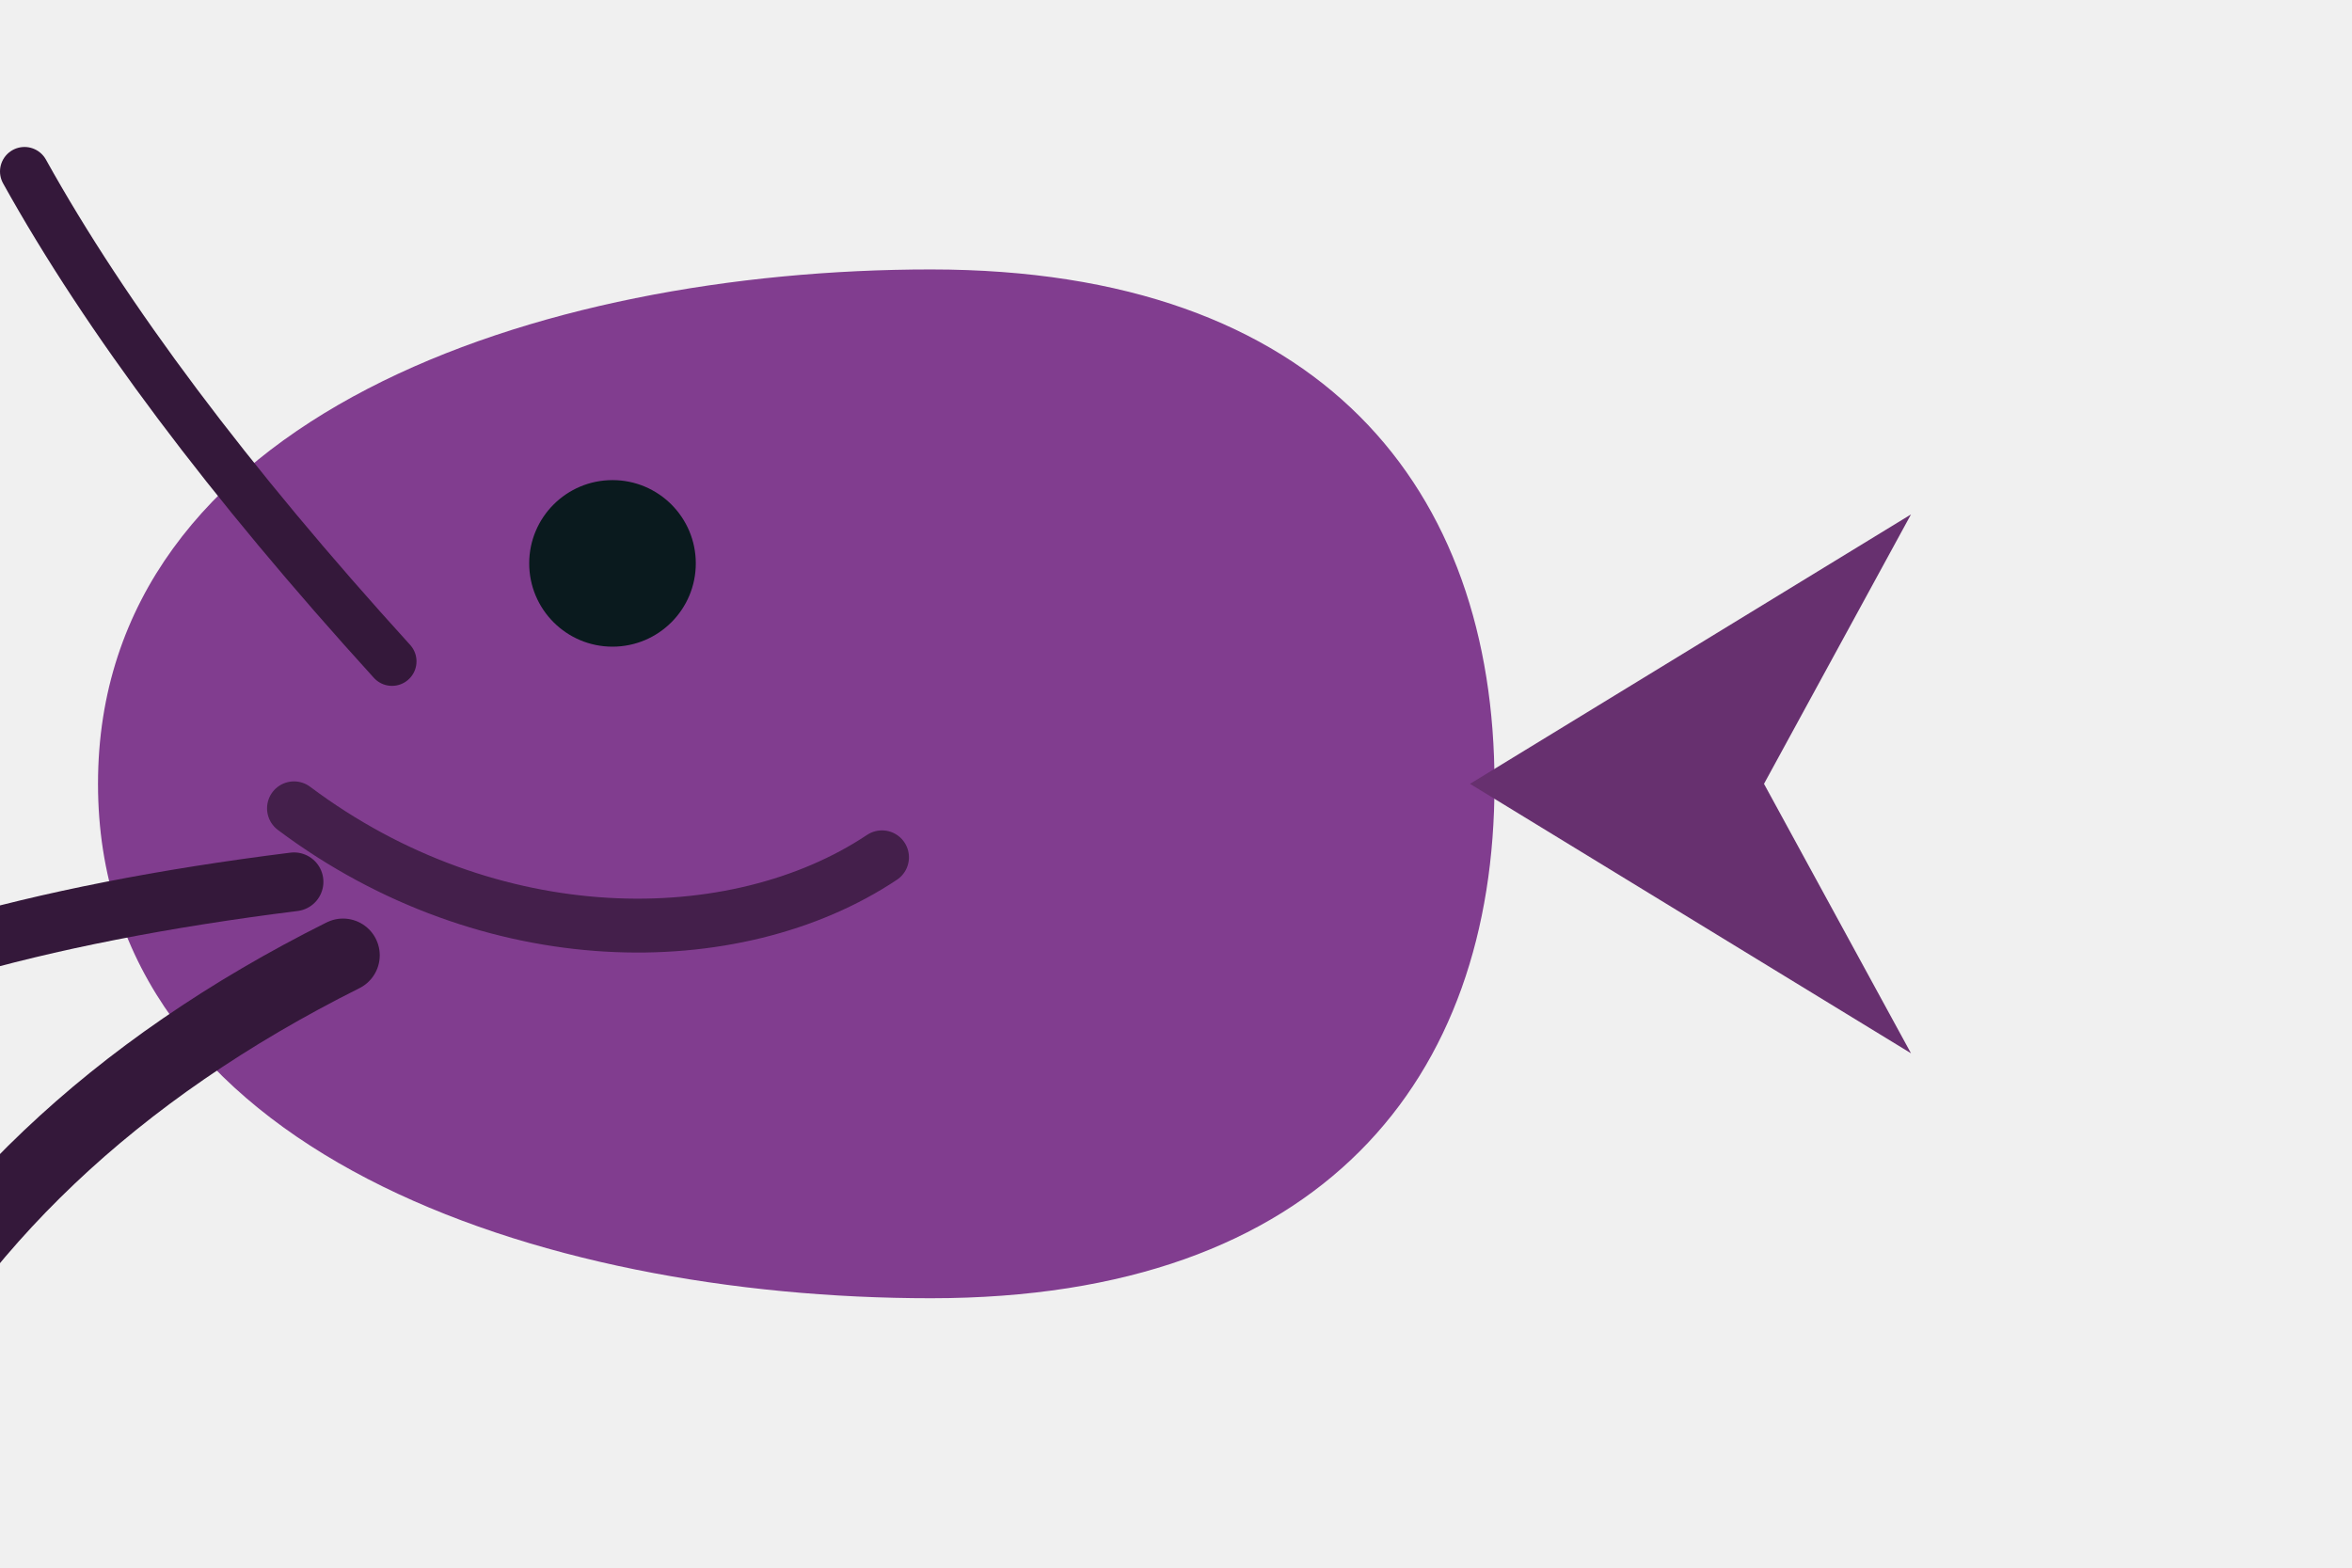
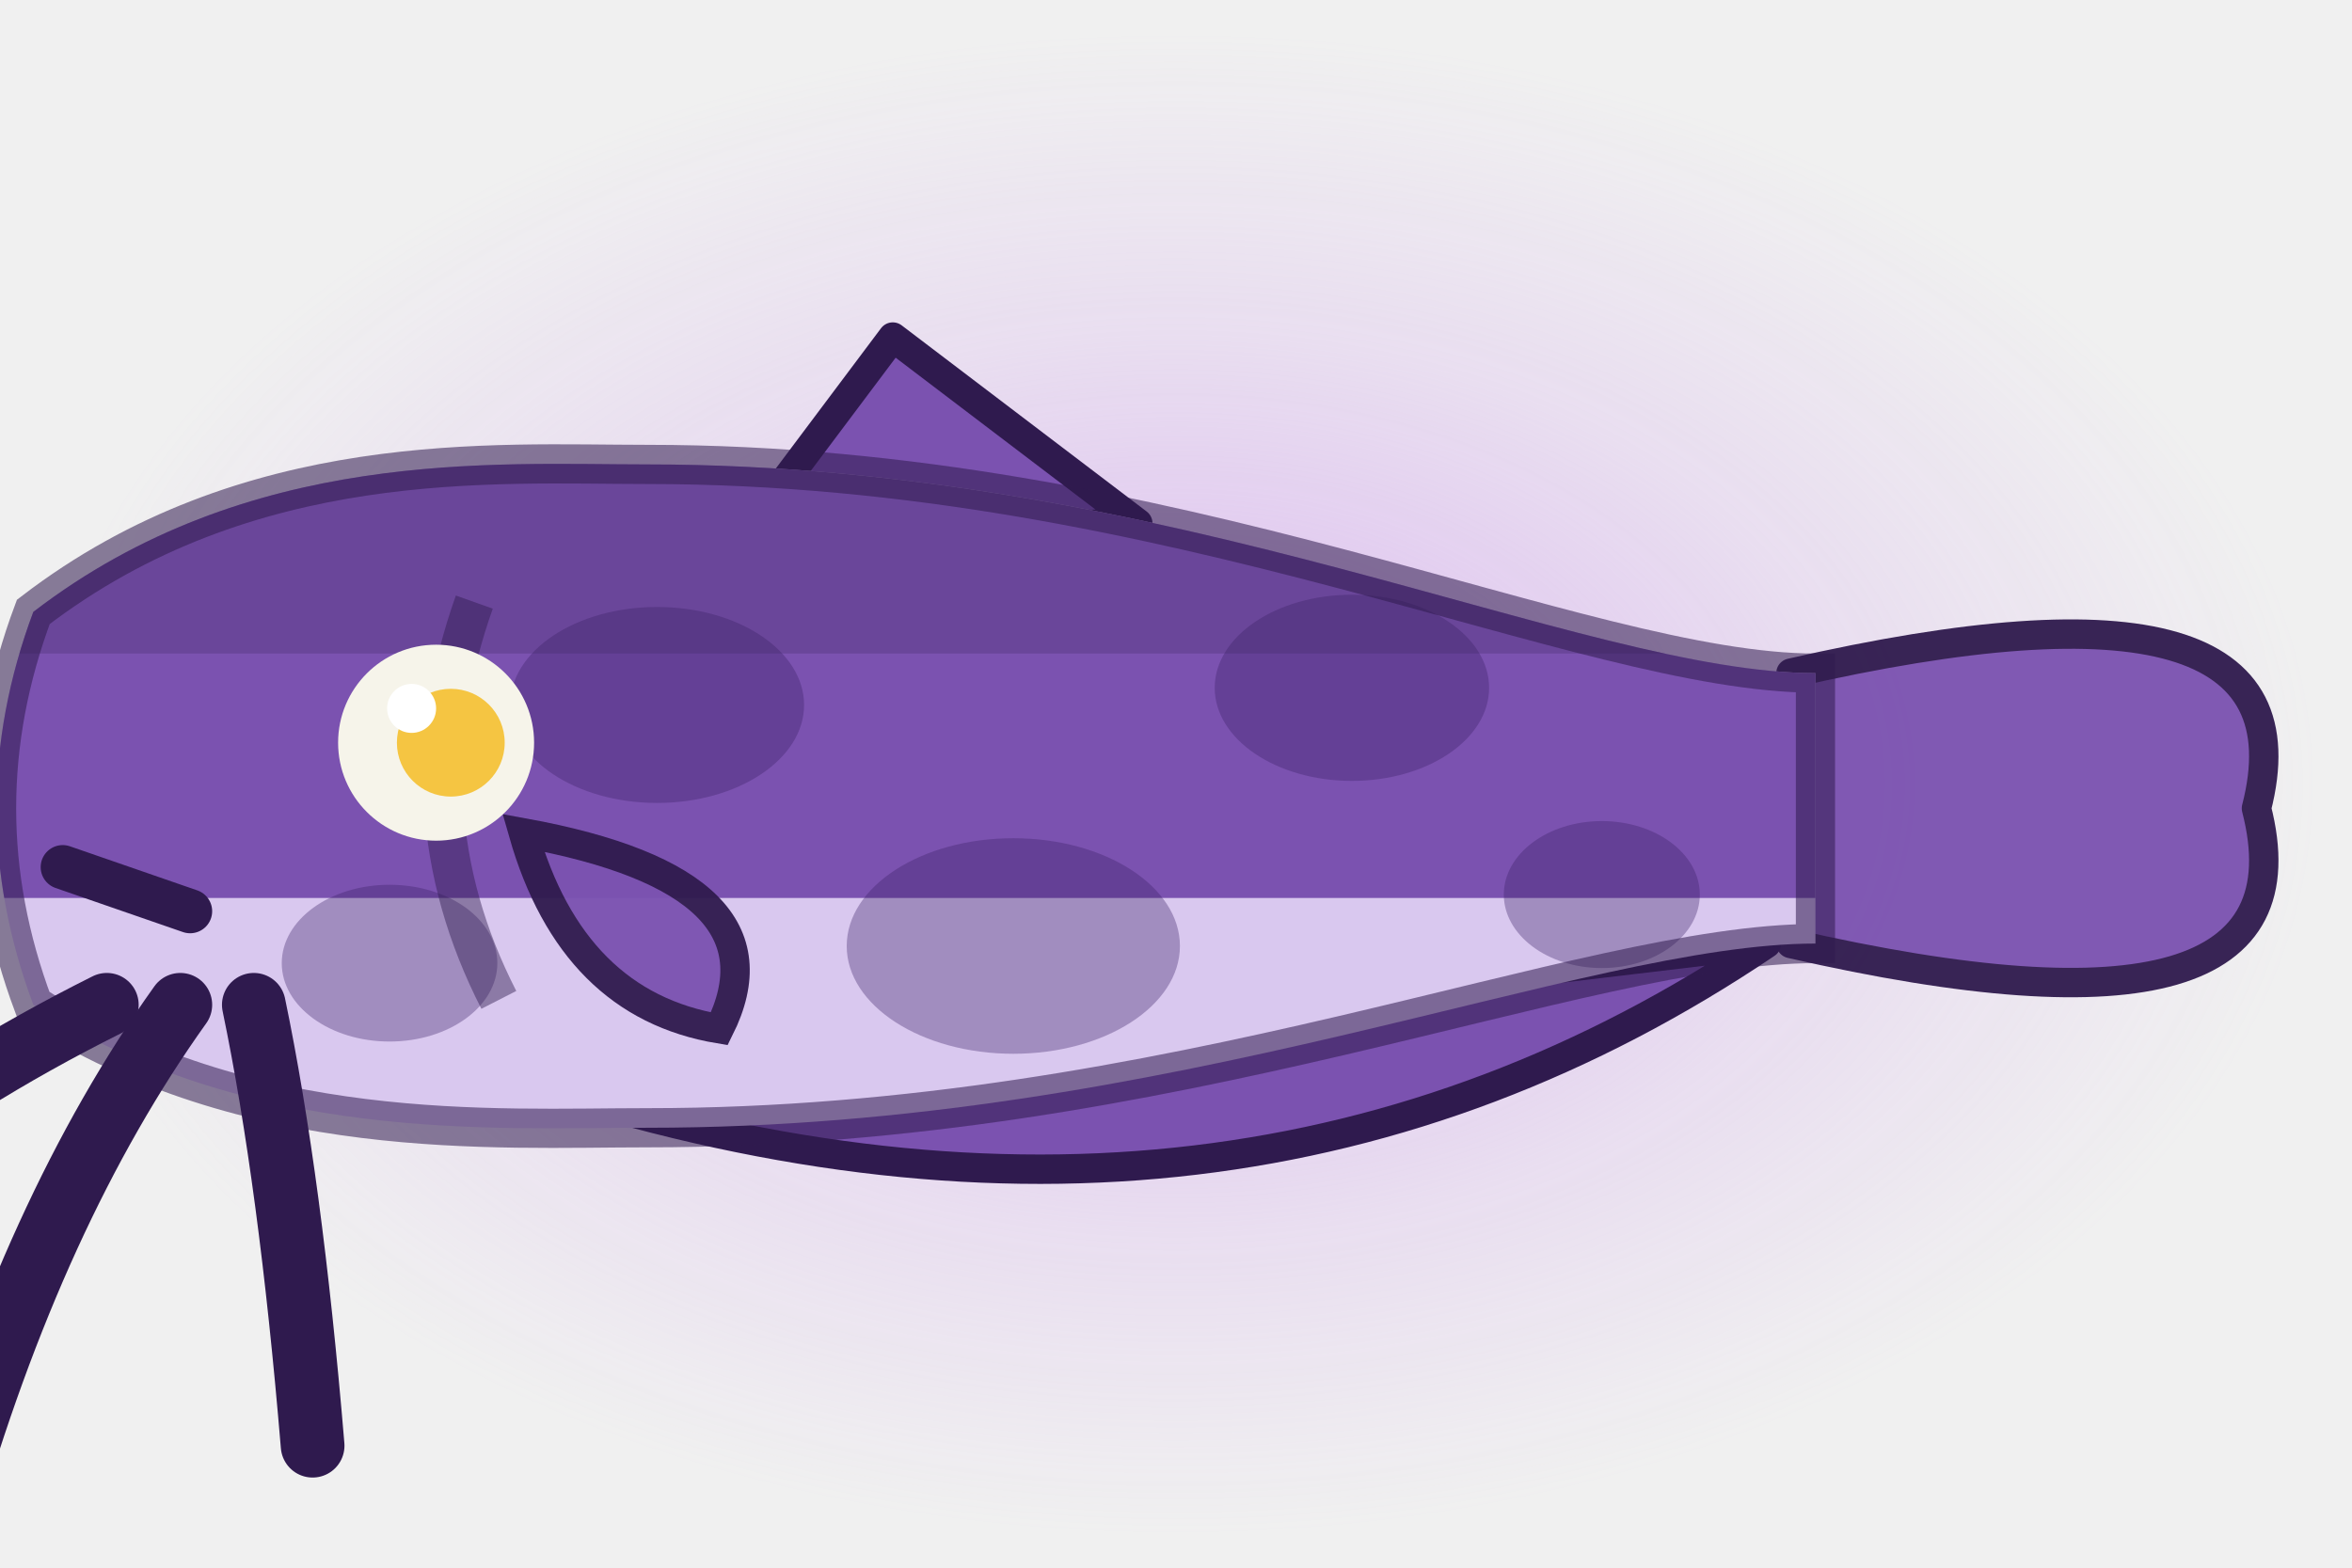
<svg xmlns="http://www.w3.org/2000/svg" viewBox="0 0 48 32">
-   <path d="M2 16C2 8.5 11 5.5 19 5.5C27 5.5 30.5 10 30.5 16C30.5 22 27 26.5 19 26.5C11 26.5 2 23.5 2 16Z" fill="#813d8f" />
-   <path d="M30 16L39 10.5L36 16L39 21.5Z" fill="#67306f" />
-   <path d="M7 19.5Q0 23 -3 29" stroke="#34183a" stroke-width="1.5" fill="none" stroke-linecap="round" />
-   <path d="M6 18Q-2 19 -6 21.5" stroke="#34183a" stroke-width="1.2" fill="none" stroke-linecap="round" />
-   <path d="M8 13.5Q3 8 0.5 3.5" stroke="#34183a" stroke-width="1" fill="none" stroke-linecap="round" />
-   <path d="M6 16.5C10 19.5 15 19.5 18 17.5" stroke="#34183a" stroke-width="1.1" fill="none" stroke-linecap="round" opacity="0.8" />
-   <circle cx="12.5" cy="11.5" r="1.7" fill="#0a1a1e" />
+   <defs>
+     <clipPath id="b">
+       <path d="M0.68,12.49 C5.07,9.12 10.08,9.48 13.22,9.48 C23.94,9.48 32.29,13.74 37.05,13.74 L37.05,19.26 C32.29,19.26 23.94,23.02 13.22,23.02 C10.08,23.02 5.07,23.35 0.68,20.51 Q-0.82,16.5 0.68,12.49 Z" />
+     </clipPath>
+     <radialGradient id="halo">
+       <stop offset="0" stop-color="#c98cf0" stop-opacity="0.55" />
+       <stop offset="0.6" stop-color="#c98cf0" stop-opacity="0.18" />
+       <stop offset="1" stop-color="#c98cf0" stop-opacity="0" />
+     </radialGradient>
+   </defs>
+   <ellipse cx="24" cy="16" rx="23.5" ry="15.5" fill="url(#halo)" />
+   <path d="M36.55,13.74 Q47.4,11.26 46.05,16.5 Q47.4,21.74 36.55,19.26 Z" fill="#7b52b0" stroke="#2f1a4e" stroke-width="0.6" stroke-linejoin="round" opacity="0.95" />
+   <path d="M15.22,10.88 L18.22,6.88 L23.22,10.68 Z" fill="#7b52b0" stroke="#2f1a4e" stroke-width="0.6" stroke-linejoin="round" opacity="1" />
+   <path d="M11.22,22.22 Q25.14,26.62 36.05,19.26 Z" fill="#7b52b0" stroke="#2f1a4e" stroke-width="0.6" stroke-linejoin="round" />
+   <path d="M0.68,12.49 C5.07,9.12 10.08,9.48 13.22,9.48 C23.94,9.48 32.29,13.74 37.05,13.74 L37.05,19.26 C32.29,19.26 23.94,23.02 13.22,23.02 C10.08,23.02 5.07,23.35 0.68,20.51 Q-0.82,16.5 0.68,12.49 Z" fill="#d9c8ef" />
+   <g clip-path="url(#b)">
+     <rect x="0" y="0" width="48" height="18.33" fill="#7b52b0" />
+     <rect x="0" y="0" width="48" height="13.34" fill="#2f1a4e" opacity="0.22" />
+     <ellipse cx="13.41" cy="14.39" rx="3" ry="2" fill="#3a1f63" opacity="0.35" />
+     <ellipse cx="20.68" cy="19.31" rx="3.4" ry="2.2" fill="#3a1f63" opacity="0.35" />
+     <ellipse cx="27.59" cy="14.04" rx="2.8" ry="1.9" fill="#3a1f63" opacity="0.35" />
+     <ellipse cx="7.95" cy="19.66" rx="2.2" ry="1.6" fill="#3a1f63" opacity="0.35" />
+     <ellipse cx="32.69" cy="18.26" rx="2" ry="1.5" fill="#3a1f63" opacity="0.35" />
+   </g>
+   <path d="M0.68,12.49 C5.07,9.12 10.08,9.48 13.22,9.48 C23.94,9.48 32.29,13.74 37.05,13.74 L37.05,19.26 C32.29,19.26 23.94,23.02 13.22,23.02 C10.08,23.02 5.07,23.35 0.68,20.51 Q-0.82,16.5 0.68,12.49 Z" fill="none" stroke="#2f1a4e" stroke-width="0.8" opacity="0.55" />
+   <path d="M9.68,12.29 Q8.18,16.5 10.18,20.41" stroke="#2f1a4e" stroke-width="0.8" fill="none" opacity="0.45" />
+   <path d="M10.68,17 Q16.18,18 14.68,21 Q11.68,20.5 10.68,17 Z" fill="#7b52b0" stroke="#2f1a4e" stroke-width="0.6" opacity="0.95" />
+   <circle cx="8.9" cy="15.16" r="2" fill="#f6f4ea" />
+   <circle cx="9.2" cy="15.16" r="1.1" fill="#f5c542" />
+   <circle cx="8.4" cy="14.46" r="0.5" fill="#fff" />
+   <path d="M1.28,17.7 l2.6,0.9" stroke="#2f1a4e" stroke-width="0.9" fill="none" stroke-linecap="round" />
+   <path d="M2.18,20.51 q-6,3 -9.6,7.5" stroke="#2f1a4e" stroke-width="1.3" fill="none" stroke-linecap="round" />
+   <path d="M3.68,20.51 q-3,4.2 -4.8,10.5" stroke="#2f1a4e" stroke-width="1.3" fill="none" stroke-linecap="round" />
+   <path d="M5.18,20.51 q0.75,3.6 1.2,9" stroke="#2f1a4e" stroke-width="1.3" fill="none" stroke-linecap="round" />
</svg>
